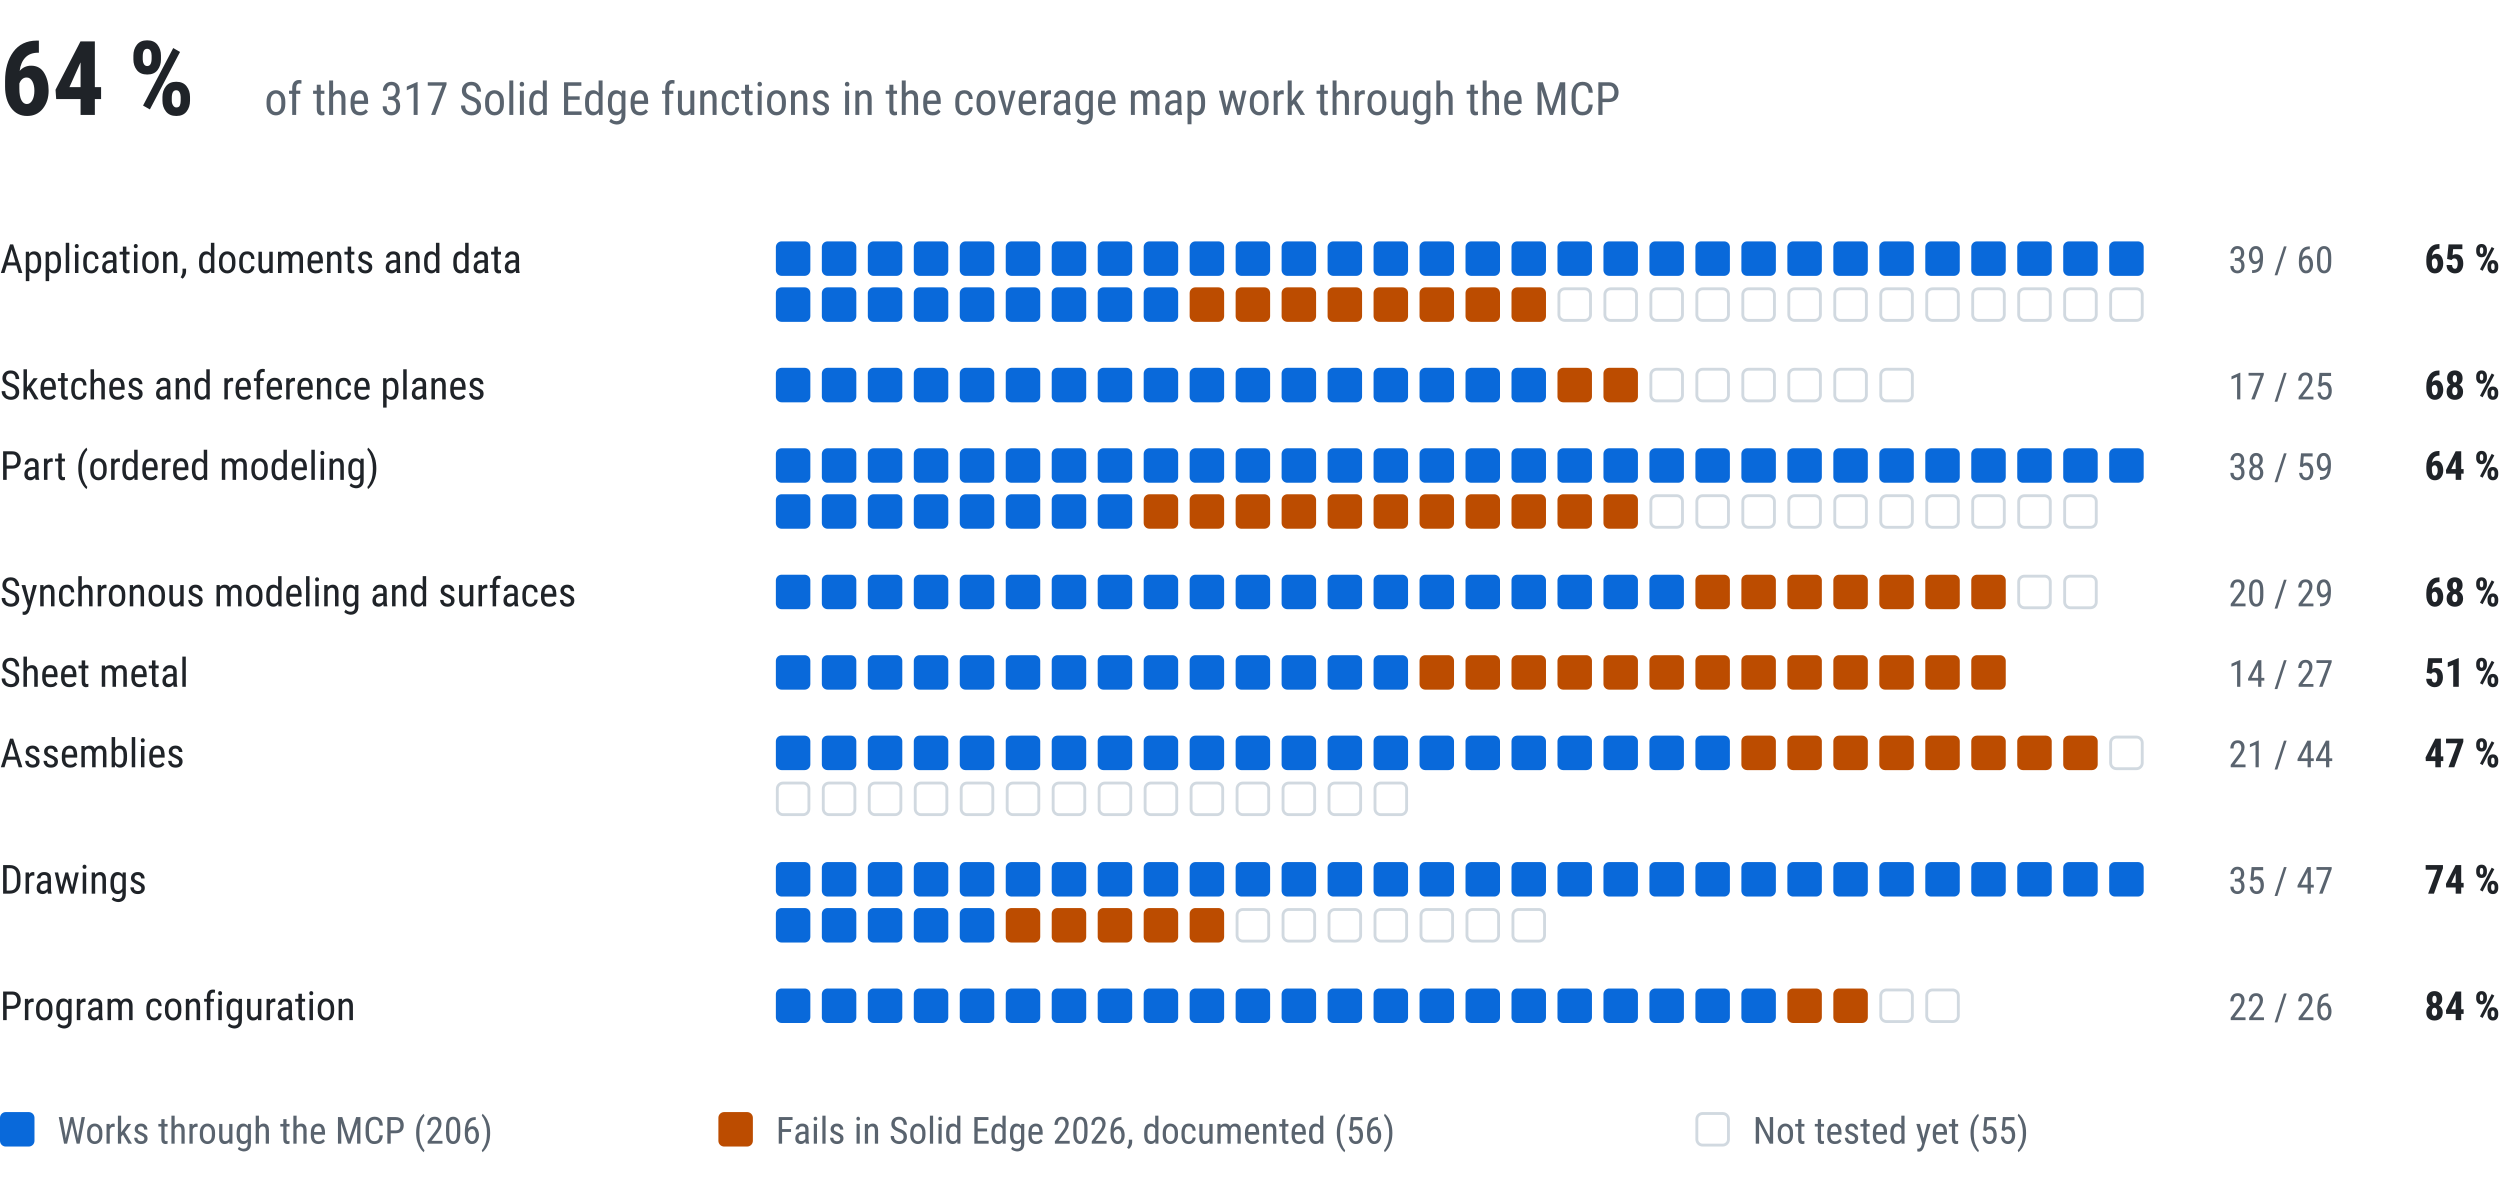
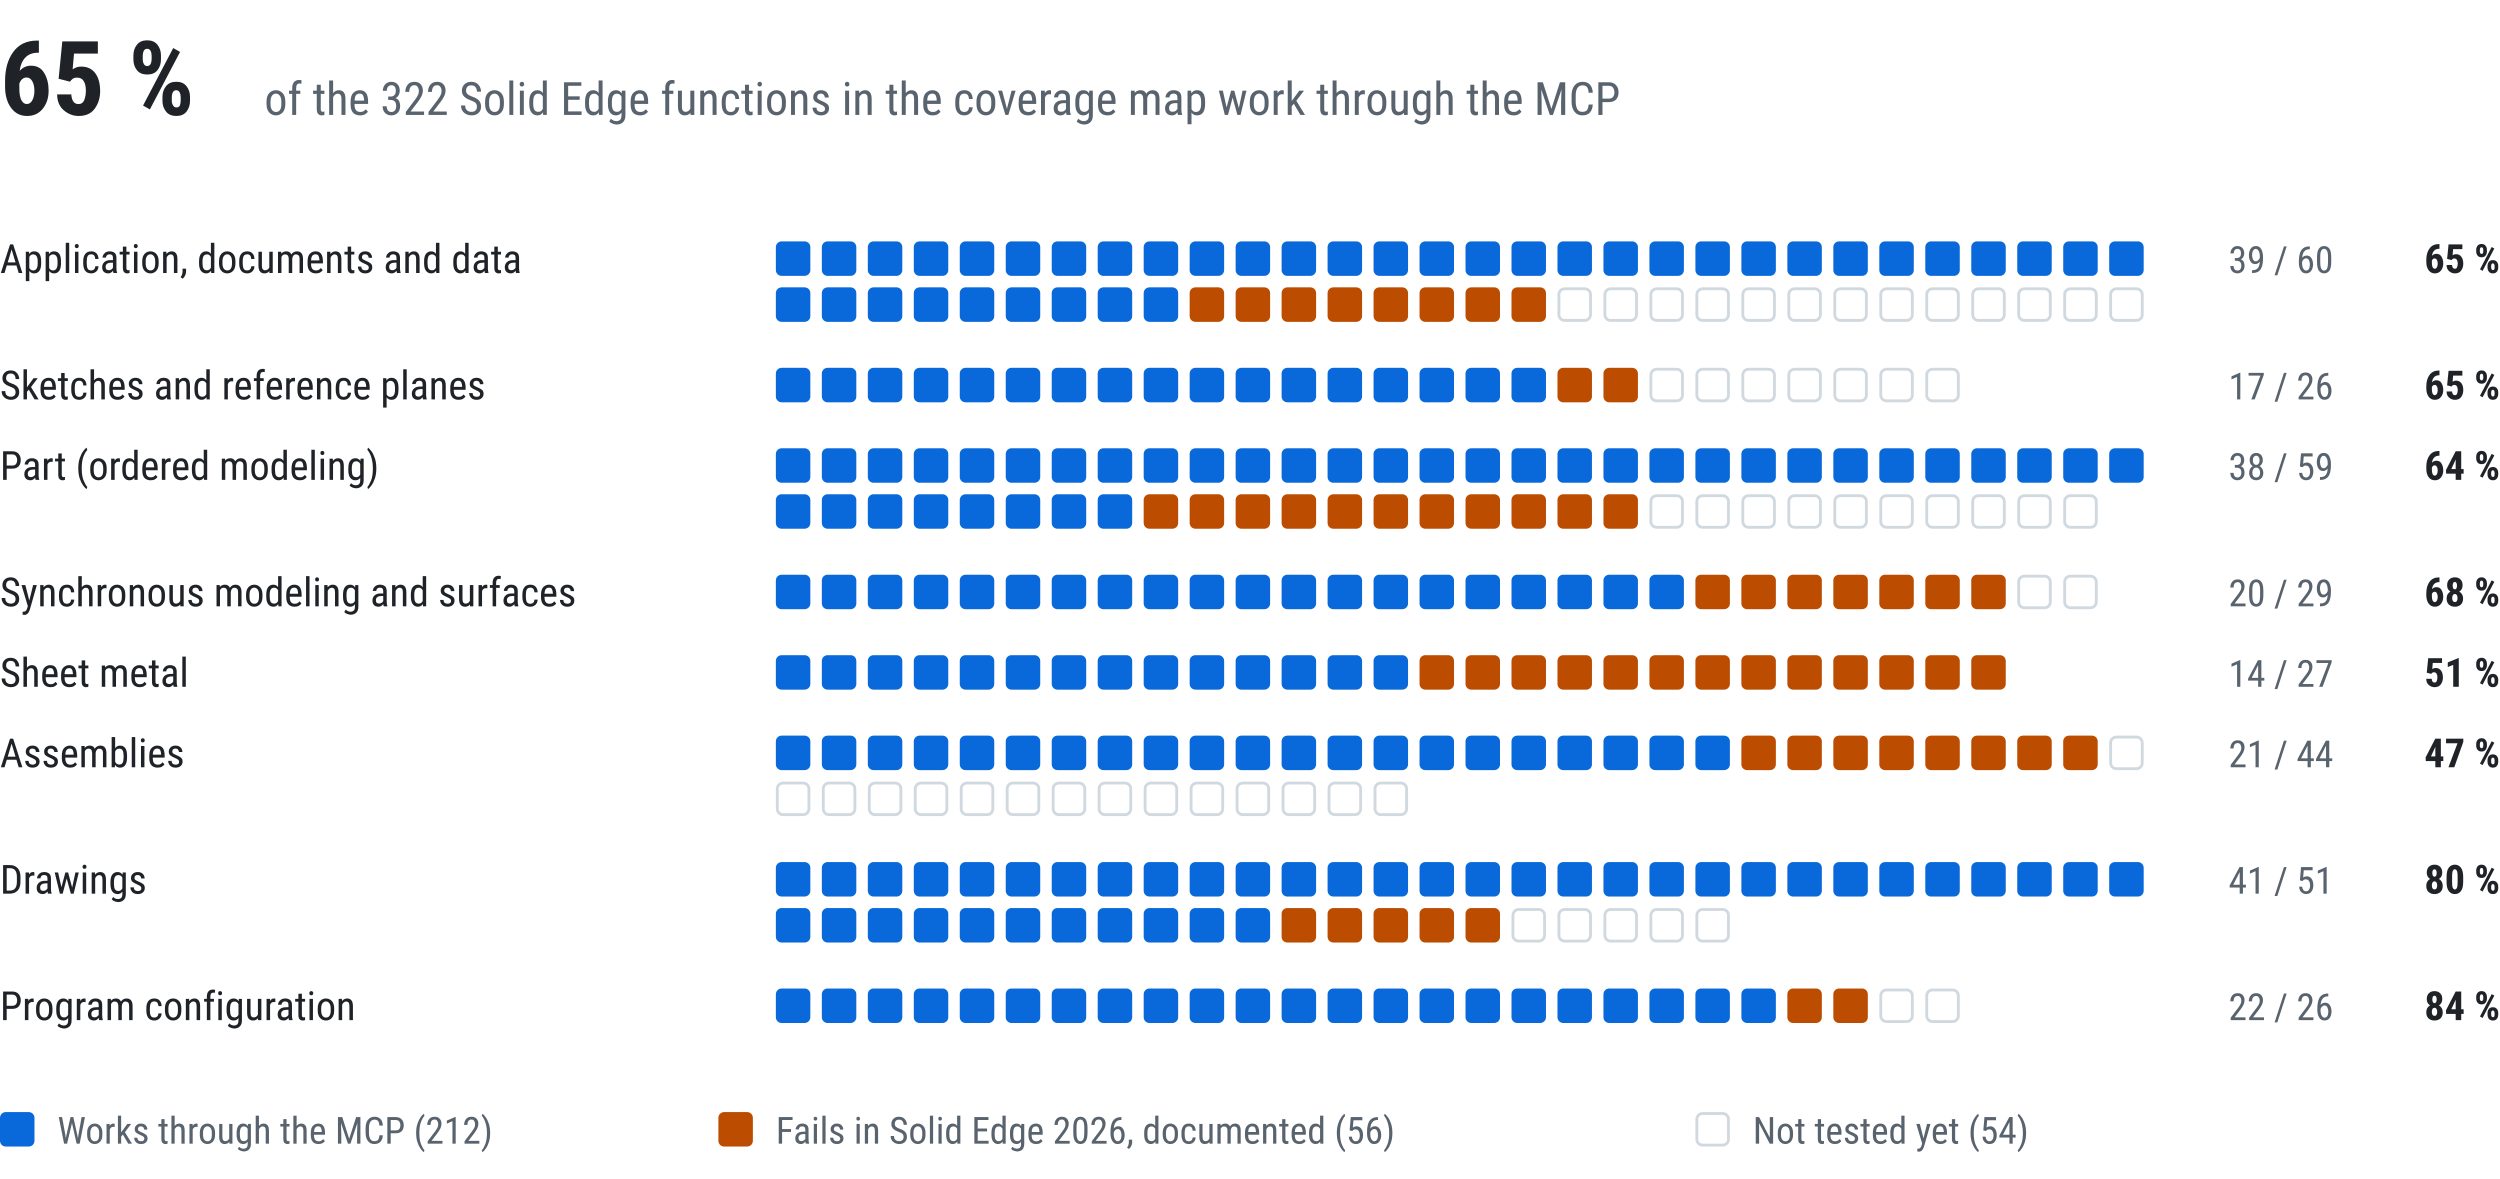
<svg xmlns="http://www.w3.org/2000/svg" width="870" height="410" viewBox="0 0 870 410" role="img" aria-labelledby="title desc">
  <g font-family="Bahnschrift, 'DIN Alternate', 'DIN 1451', D-DIN, Barlow, 'Roboto Condensed', 'Arial Narrow', sans-serif">
-     <text x="0" y="40" font-size="36" font-weight="600" fill="#1f2328">64 %</text>
-     <text x="92" y="40" font-size="16" fill="#59636e">of the 317 Solid Edge functions in the coverage map work through the MCP</text>
+     <text x="0" y="40" font-size="36" font-weight="600" fill="#1f2328">65 %</text>
+     <text x="92" y="40" font-size="16" fill="#59636e">of the 322 Solid Edge functions in the coverage map work through the MCP</text>
    <text x="0" y="95" font-size="14" fill="#1f2328">Application, documents and data</text>
    <rect x="270" y="84" width="12" height="12" rx="2" fill="#0969da" />
    <rect x="286" y="84" width="12" height="12" rx="2" fill="#0969da" />
    <rect x="302" y="84" width="12" height="12" rx="2" fill="#0969da" />
    <rect x="318" y="84" width="12" height="12" rx="2" fill="#0969da" />
    <rect x="334" y="84" width="12" height="12" rx="2" fill="#0969da" />
    <rect x="350" y="84" width="12" height="12" rx="2" fill="#0969da" />
    <rect x="366" y="84" width="12" height="12" rx="2" fill="#0969da" />
    <rect x="382" y="84" width="12" height="12" rx="2" fill="#0969da" />
    <rect x="398" y="84" width="12" height="12" rx="2" fill="#0969da" />
    <rect x="414" y="84" width="12" height="12" rx="2" fill="#0969da" />
    <rect x="430" y="84" width="12" height="12" rx="2" fill="#0969da" />
    <rect x="446" y="84" width="12" height="12" rx="2" fill="#0969da" />
    <rect x="462" y="84" width="12" height="12" rx="2" fill="#0969da" />
    <rect x="478" y="84" width="12" height="12" rx="2" fill="#0969da" />
    <rect x="494" y="84" width="12" height="12" rx="2" fill="#0969da" />
    <rect x="510" y="84" width="12" height="12" rx="2" fill="#0969da" />
    <rect x="526" y="84" width="12" height="12" rx="2" fill="#0969da" />
    <rect x="542" y="84" width="12" height="12" rx="2" fill="#0969da" />
    <rect x="558" y="84" width="12" height="12" rx="2" fill="#0969da" />
    <rect x="574" y="84" width="12" height="12" rx="2" fill="#0969da" />
    <rect x="590" y="84" width="12" height="12" rx="2" fill="#0969da" />
    <rect x="606" y="84" width="12" height="12" rx="2" fill="#0969da" />
    <rect x="622" y="84" width="12" height="12" rx="2" fill="#0969da" />
    <rect x="638" y="84" width="12" height="12" rx="2" fill="#0969da" />
    <rect x="654" y="84" width="12" height="12" rx="2" fill="#0969da" />
    <rect x="670" y="84" width="12" height="12" rx="2" fill="#0969da" />
    <rect x="686" y="84" width="12" height="12" rx="2" fill="#0969da" />
    <rect x="702" y="84" width="12" height="12" rx="2" fill="#0969da" />
    <rect x="718" y="84" width="12" height="12" rx="2" fill="#0969da" />
    <rect x="734" y="84" width="12" height="12" rx="2" fill="#0969da" />
    <rect x="270" y="100" width="12" height="12" rx="2" fill="#0969da" />
    <rect x="286" y="100" width="12" height="12" rx="2" fill="#0969da" />
    <rect x="302" y="100" width="12" height="12" rx="2" fill="#0969da" />
    <rect x="318" y="100" width="12" height="12" rx="2" fill="#0969da" />
    <rect x="334" y="100" width="12" height="12" rx="2" fill="#0969da" />
    <rect x="350" y="100" width="12" height="12" rx="2" fill="#0969da" />
    <rect x="366" y="100" width="12" height="12" rx="2" fill="#0969da" />
    <rect x="382" y="100" width="12" height="12" rx="2" fill="#0969da" />
    <rect x="398" y="100" width="12" height="12" rx="2" fill="#0969da" />
    <rect x="414" y="100" width="12" height="12" rx="2" fill="#bc4c00" />
    <rect x="430" y="100" width="12" height="12" rx="2" fill="#bc4c00" />
    <rect x="446" y="100" width="12" height="12" rx="2" fill="#bc4c00" />
    <rect x="462" y="100" width="12" height="12" rx="2" fill="#bc4c00" />
    <rect x="478" y="100" width="12" height="12" rx="2" fill="#bc4c00" />
    <rect x="494" y="100" width="12" height="12" rx="2" fill="#bc4c00" />
    <rect x="510" y="100" width="12" height="12" rx="2" fill="#bc4c00" />
    <rect x="526" y="100" width="12" height="12" rx="2" fill="#bc4c00" />
    <rect x="542.5" y="100.5" width="11" height="11" rx="2" fill="none" stroke="#d1d9e0" />
    <rect x="558.5" y="100.5" width="11" height="11" rx="2" fill="none" stroke="#d1d9e0" />
    <rect x="574.5" y="100.5" width="11" height="11" rx="2" fill="none" stroke="#d1d9e0" />
    <rect x="590.5" y="100.5" width="11" height="11" rx="2" fill="none" stroke="#d1d9e0" />
    <rect x="606.5" y="100.5" width="11" height="11" rx="2" fill="none" stroke="#d1d9e0" />
    <rect x="622.5" y="100.5" width="11" height="11" rx="2" fill="none" stroke="#d1d9e0" />
    <rect x="638.5" y="100.5" width="11" height="11" rx="2" fill="none" stroke="#d1d9e0" />
    <rect x="654.5" y="100.5" width="11" height="11" rx="2" fill="none" stroke="#d1d9e0" />
    <rect x="670.5" y="100.5" width="11" height="11" rx="2" fill="none" stroke="#d1d9e0" />
    <rect x="686.5" y="100.5" width="11" height="11" rx="2" fill="none" stroke="#d1d9e0" />
    <rect x="702.5" y="100.5" width="11" height="11" rx="2" fill="none" stroke="#d1d9e0" />
    <rect x="718.5" y="100.5" width="11" height="11" rx="2" fill="none" stroke="#d1d9e0" />
    <rect x="734.5" y="100.5" width="11" height="11" rx="2" fill="none" stroke="#d1d9e0" />
    <text x="812" y="95" font-size="13" text-anchor="end" fill="#59636e">39 / 60</text>
    <text x="870" y="95" font-size="14" font-weight="600" text-anchor="end" fill="#1f2328">65 %</text>
    <text x="0" y="139" font-size="14" fill="#1f2328">Sketches and reference planes</text>
    <rect x="270" y="128" width="12" height="12" rx="2" fill="#0969da" />
    <rect x="286" y="128" width="12" height="12" rx="2" fill="#0969da" />
    <rect x="302" y="128" width="12" height="12" rx="2" fill="#0969da" />
    <rect x="318" y="128" width="12" height="12" rx="2" fill="#0969da" />
    <rect x="334" y="128" width="12" height="12" rx="2" fill="#0969da" />
    <rect x="350" y="128" width="12" height="12" rx="2" fill="#0969da" />
    <rect x="366" y="128" width="12" height="12" rx="2" fill="#0969da" />
    <rect x="382" y="128" width="12" height="12" rx="2" fill="#0969da" />
    <rect x="398" y="128" width="12" height="12" rx="2" fill="#0969da" />
    <rect x="414" y="128" width="12" height="12" rx="2" fill="#0969da" />
    <rect x="430" y="128" width="12" height="12" rx="2" fill="#0969da" />
    <rect x="446" y="128" width="12" height="12" rx="2" fill="#0969da" />
    <rect x="462" y="128" width="12" height="12" rx="2" fill="#0969da" />
    <rect x="478" y="128" width="12" height="12" rx="2" fill="#0969da" />
    <rect x="494" y="128" width="12" height="12" rx="2" fill="#0969da" />
    <rect x="510" y="128" width="12" height="12" rx="2" fill="#0969da" />
    <rect x="526" y="128" width="12" height="12" rx="2" fill="#0969da" />
    <rect x="542" y="128" width="12" height="12" rx="2" fill="#bc4c00" />
    <rect x="558" y="128" width="12" height="12" rx="2" fill="#bc4c00" />
    <rect x="574.5" y="128.5" width="11" height="11" rx="2" fill="none" stroke="#d1d9e0" />
    <rect x="590.5" y="128.5" width="11" height="11" rx="2" fill="none" stroke="#d1d9e0" />
    <rect x="606.5" y="128.5" width="11" height="11" rx="2" fill="none" stroke="#d1d9e0" />
    <rect x="622.5" y="128.5" width="11" height="11" rx="2" fill="none" stroke="#d1d9e0" />
    <rect x="638.5" y="128.5" width="11" height="11" rx="2" fill="none" stroke="#d1d9e0" />
    <rect x="654.5" y="128.5" width="11" height="11" rx="2" fill="none" stroke="#d1d9e0" />
-     <text x="812" y="139" font-size="13" text-anchor="end" fill="#59636e">17 / 25</text>
-     <text x="870" y="139" font-size="14" font-weight="600" text-anchor="end" fill="#1f2328">68 %</text>
+     <rect x="670.5" y="128.5" width="11" height="11" rx="2" fill="none" stroke="#d1d9e0" />
+     <text x="812" y="139" font-size="13" text-anchor="end" fill="#59636e">17 / 26</text>
+     <text x="870" y="139" font-size="14" font-weight="600" text-anchor="end" fill="#1f2328">65 %</text>
    <text x="0" y="167" font-size="14" fill="#1f2328">Part (ordered modeling)</text>
    <rect x="270" y="156" width="12" height="12" rx="2" fill="#0969da" />
    <rect x="286" y="156" width="12" height="12" rx="2" fill="#0969da" />
    <rect x="302" y="156" width="12" height="12" rx="2" fill="#0969da" />
    <rect x="318" y="156" width="12" height="12" rx="2" fill="#0969da" />
    <rect x="334" y="156" width="12" height="12" rx="2" fill="#0969da" />
    <rect x="350" y="156" width="12" height="12" rx="2" fill="#0969da" />
    <rect x="366" y="156" width="12" height="12" rx="2" fill="#0969da" />
    <rect x="382" y="156" width="12" height="12" rx="2" fill="#0969da" />
    <rect x="398" y="156" width="12" height="12" rx="2" fill="#0969da" />
    <rect x="414" y="156" width="12" height="12" rx="2" fill="#0969da" />
    <rect x="430" y="156" width="12" height="12" rx="2" fill="#0969da" />
    <rect x="446" y="156" width="12" height="12" rx="2" fill="#0969da" />
    <rect x="462" y="156" width="12" height="12" rx="2" fill="#0969da" />
    <rect x="478" y="156" width="12" height="12" rx="2" fill="#0969da" />
    <rect x="494" y="156" width="12" height="12" rx="2" fill="#0969da" />
    <rect x="510" y="156" width="12" height="12" rx="2" fill="#0969da" />
    <rect x="526" y="156" width="12" height="12" rx="2" fill="#0969da" />
    <rect x="542" y="156" width="12" height="12" rx="2" fill="#0969da" />
    <rect x="558" y="156" width="12" height="12" rx="2" fill="#0969da" />
    <rect x="574" y="156" width="12" height="12" rx="2" fill="#0969da" />
    <rect x="590" y="156" width="12" height="12" rx="2" fill="#0969da" />
    <rect x="606" y="156" width="12" height="12" rx="2" fill="#0969da" />
    <rect x="622" y="156" width="12" height="12" rx="2" fill="#0969da" />
    <rect x="638" y="156" width="12" height="12" rx="2" fill="#0969da" />
    <rect x="654" y="156" width="12" height="12" rx="2" fill="#0969da" />
    <rect x="670" y="156" width="12" height="12" rx="2" fill="#0969da" />
    <rect x="686" y="156" width="12" height="12" rx="2" fill="#0969da" />
    <rect x="702" y="156" width="12" height="12" rx="2" fill="#0969da" />
    <rect x="718" y="156" width="12" height="12" rx="2" fill="#0969da" />
    <rect x="734" y="156" width="12" height="12" rx="2" fill="#0969da" />
    <rect x="270" y="172" width="12" height="12" rx="2" fill="#0969da" />
    <rect x="286" y="172" width="12" height="12" rx="2" fill="#0969da" />
    <rect x="302" y="172" width="12" height="12" rx="2" fill="#0969da" />
    <rect x="318" y="172" width="12" height="12" rx="2" fill="#0969da" />
    <rect x="334" y="172" width="12" height="12" rx="2" fill="#0969da" />
    <rect x="350" y="172" width="12" height="12" rx="2" fill="#0969da" />
    <rect x="366" y="172" width="12" height="12" rx="2" fill="#0969da" />
    <rect x="382" y="172" width="12" height="12" rx="2" fill="#0969da" />
    <rect x="398" y="172" width="12" height="12" rx="2" fill="#bc4c00" />
    <rect x="414" y="172" width="12" height="12" rx="2" fill="#bc4c00" />
    <rect x="430" y="172" width="12" height="12" rx="2" fill="#bc4c00" />
    <rect x="446" y="172" width="12" height="12" rx="2" fill="#bc4c00" />
    <rect x="462" y="172" width="12" height="12" rx="2" fill="#bc4c00" />
    <rect x="478" y="172" width="12" height="12" rx="2" fill="#bc4c00" />
    <rect x="494" y="172" width="12" height="12" rx="2" fill="#bc4c00" />
    <rect x="510" y="172" width="12" height="12" rx="2" fill="#bc4c00" />
    <rect x="526" y="172" width="12" height="12" rx="2" fill="#bc4c00" />
    <rect x="542" y="172" width="12" height="12" rx="2" fill="#bc4c00" />
    <rect x="558" y="172" width="12" height="12" rx="2" fill="#bc4c00" />
    <rect x="574.5" y="172.5" width="11" height="11" rx="2" fill="none" stroke="#d1d9e0" />
    <rect x="590.5" y="172.5" width="11" height="11" rx="2" fill="none" stroke="#d1d9e0" />
    <rect x="606.5" y="172.5" width="11" height="11" rx="2" fill="none" stroke="#d1d9e0" />
    <rect x="622.5" y="172.5" width="11" height="11" rx="2" fill="none" stroke="#d1d9e0" />
    <rect x="638.5" y="172.5" width="11" height="11" rx="2" fill="none" stroke="#d1d9e0" />
    <rect x="654.5" y="172.5" width="11" height="11" rx="2" fill="none" stroke="#d1d9e0" />
    <rect x="670.5" y="172.5" width="11" height="11" rx="2" fill="none" stroke="#d1d9e0" />
    <rect x="686.5" y="172.5" width="11" height="11" rx="2" fill="none" stroke="#d1d9e0" />
    <rect x="702.5" y="172.5" width="11" height="11" rx="2" fill="none" stroke="#d1d9e0" />
    <rect x="718.5" y="172.5" width="11" height="11" rx="2" fill="none" stroke="#d1d9e0" />
    <text x="812" y="167" font-size="13" text-anchor="end" fill="#59636e">38 / 59</text>
    <text x="870" y="167" font-size="14" font-weight="600" text-anchor="end" fill="#1f2328">64 %</text>
    <text x="0" y="211" font-size="14" fill="#1f2328">Synchronous modeling and surfaces</text>
    <rect x="270" y="200" width="12" height="12" rx="2" fill="#0969da" />
    <rect x="286" y="200" width="12" height="12" rx="2" fill="#0969da" />
    <rect x="302" y="200" width="12" height="12" rx="2" fill="#0969da" />
    <rect x="318" y="200" width="12" height="12" rx="2" fill="#0969da" />
    <rect x="334" y="200" width="12" height="12" rx="2" fill="#0969da" />
    <rect x="350" y="200" width="12" height="12" rx="2" fill="#0969da" />
    <rect x="366" y="200" width="12" height="12" rx="2" fill="#0969da" />
    <rect x="382" y="200" width="12" height="12" rx="2" fill="#0969da" />
    <rect x="398" y="200" width="12" height="12" rx="2" fill="#0969da" />
    <rect x="414" y="200" width="12" height="12" rx="2" fill="#0969da" />
    <rect x="430" y="200" width="12" height="12" rx="2" fill="#0969da" />
    <rect x="446" y="200" width="12" height="12" rx="2" fill="#0969da" />
    <rect x="462" y="200" width="12" height="12" rx="2" fill="#0969da" />
    <rect x="478" y="200" width="12" height="12" rx="2" fill="#0969da" />
    <rect x="494" y="200" width="12" height="12" rx="2" fill="#0969da" />
    <rect x="510" y="200" width="12" height="12" rx="2" fill="#0969da" />
    <rect x="526" y="200" width="12" height="12" rx="2" fill="#0969da" />
    <rect x="542" y="200" width="12" height="12" rx="2" fill="#0969da" />
    <rect x="558" y="200" width="12" height="12" rx="2" fill="#0969da" />
    <rect x="574" y="200" width="12" height="12" rx="2" fill="#0969da" />
    <rect x="590" y="200" width="12" height="12" rx="2" fill="#bc4c00" />
    <rect x="606" y="200" width="12" height="12" rx="2" fill="#bc4c00" />
    <rect x="622" y="200" width="12" height="12" rx="2" fill="#bc4c00" />
    <rect x="638" y="200" width="12" height="12" rx="2" fill="#bc4c00" />
    <rect x="654" y="200" width="12" height="12" rx="2" fill="#bc4c00" />
    <rect x="670" y="200" width="12" height="12" rx="2" fill="#bc4c00" />
    <rect x="686" y="200" width="12" height="12" rx="2" fill="#bc4c00" />
    <rect x="702.5" y="200.5" width="11" height="11" rx="2" fill="none" stroke="#d1d9e0" />
    <rect x="718.5" y="200.5" width="11" height="11" rx="2" fill="none" stroke="#d1d9e0" />
    <text x="812" y="211" font-size="13" text-anchor="end" fill="#59636e">20 / 29</text>
    <text x="870" y="211" font-size="14" font-weight="600" text-anchor="end" fill="#1f2328">68 %</text>
    <text x="0" y="239" font-size="14" fill="#1f2328">Sheet metal</text>
    <rect x="270" y="228" width="12" height="12" rx="2" fill="#0969da" />
    <rect x="286" y="228" width="12" height="12" rx="2" fill="#0969da" />
    <rect x="302" y="228" width="12" height="12" rx="2" fill="#0969da" />
    <rect x="318" y="228" width="12" height="12" rx="2" fill="#0969da" />
    <rect x="334" y="228" width="12" height="12" rx="2" fill="#0969da" />
    <rect x="350" y="228" width="12" height="12" rx="2" fill="#0969da" />
    <rect x="366" y="228" width="12" height="12" rx="2" fill="#0969da" />
    <rect x="382" y="228" width="12" height="12" rx="2" fill="#0969da" />
    <rect x="398" y="228" width="12" height="12" rx="2" fill="#0969da" />
    <rect x="414" y="228" width="12" height="12" rx="2" fill="#0969da" />
    <rect x="430" y="228" width="12" height="12" rx="2" fill="#0969da" />
    <rect x="446" y="228" width="12" height="12" rx="2" fill="#0969da" />
    <rect x="462" y="228" width="12" height="12" rx="2" fill="#0969da" />
    <rect x="478" y="228" width="12" height="12" rx="2" fill="#0969da" />
    <rect x="494" y="228" width="12" height="12" rx="2" fill="#bc4c00" />
    <rect x="510" y="228" width="12" height="12" rx="2" fill="#bc4c00" />
    <rect x="526" y="228" width="12" height="12" rx="2" fill="#bc4c00" />
    <rect x="542" y="228" width="12" height="12" rx="2" fill="#bc4c00" />
    <rect x="558" y="228" width="12" height="12" rx="2" fill="#bc4c00" />
    <rect x="574" y="228" width="12" height="12" rx="2" fill="#bc4c00" />
    <rect x="590" y="228" width="12" height="12" rx="2" fill="#bc4c00" />
    <rect x="606" y="228" width="12" height="12" rx="2" fill="#bc4c00" />
    <rect x="622" y="228" width="12" height="12" rx="2" fill="#bc4c00" />
    <rect x="638" y="228" width="12" height="12" rx="2" fill="#bc4c00" />
    <rect x="654" y="228" width="12" height="12" rx="2" fill="#bc4c00" />
    <rect x="670" y="228" width="12" height="12" rx="2" fill="#bc4c00" />
    <rect x="686" y="228" width="12" height="12" rx="2" fill="#bc4c00" />
    <text x="812" y="239" font-size="13" text-anchor="end" fill="#59636e">14 / 27</text>
    <text x="870" y="239" font-size="14" font-weight="600" text-anchor="end" fill="#1f2328">51 %</text>
    <text x="0" y="267" font-size="14" fill="#1f2328">Assemblies</text>
    <rect x="270" y="256" width="12" height="12" rx="2" fill="#0969da" />
    <rect x="286" y="256" width="12" height="12" rx="2" fill="#0969da" />
    <rect x="302" y="256" width="12" height="12" rx="2" fill="#0969da" />
    <rect x="318" y="256" width="12" height="12" rx="2" fill="#0969da" />
    <rect x="334" y="256" width="12" height="12" rx="2" fill="#0969da" />
    <rect x="350" y="256" width="12" height="12" rx="2" fill="#0969da" />
    <rect x="366" y="256" width="12" height="12" rx="2" fill="#0969da" />
    <rect x="382" y="256" width="12" height="12" rx="2" fill="#0969da" />
    <rect x="398" y="256" width="12" height="12" rx="2" fill="#0969da" />
    <rect x="414" y="256" width="12" height="12" rx="2" fill="#0969da" />
    <rect x="430" y="256" width="12" height="12" rx="2" fill="#0969da" />
    <rect x="446" y="256" width="12" height="12" rx="2" fill="#0969da" />
    <rect x="462" y="256" width="12" height="12" rx="2" fill="#0969da" />
    <rect x="478" y="256" width="12" height="12" rx="2" fill="#0969da" />
    <rect x="494" y="256" width="12" height="12" rx="2" fill="#0969da" />
    <rect x="510" y="256" width="12" height="12" rx="2" fill="#0969da" />
    <rect x="526" y="256" width="12" height="12" rx="2" fill="#0969da" />
    <rect x="542" y="256" width="12" height="12" rx="2" fill="#0969da" />
    <rect x="558" y="256" width="12" height="12" rx="2" fill="#0969da" />
    <rect x="574" y="256" width="12" height="12" rx="2" fill="#0969da" />
    <rect x="590" y="256" width="12" height="12" rx="2" fill="#0969da" />
    <rect x="606" y="256" width="12" height="12" rx="2" fill="#bc4c00" />
    <rect x="622" y="256" width="12" height="12" rx="2" fill="#bc4c00" />
    <rect x="638" y="256" width="12" height="12" rx="2" fill="#bc4c00" />
    <rect x="654" y="256" width="12" height="12" rx="2" fill="#bc4c00" />
    <rect x="670" y="256" width="12" height="12" rx="2" fill="#bc4c00" />
    <rect x="686" y="256" width="12" height="12" rx="2" fill="#bc4c00" />
    <rect x="702" y="256" width="12" height="12" rx="2" fill="#bc4c00" />
    <rect x="718" y="256" width="12" height="12" rx="2" fill="#bc4c00" />
    <rect x="734.5" y="256.5" width="11" height="11" rx="2" fill="none" stroke="#d1d9e0" />
    <rect x="270.5" y="272.5" width="11" height="11" rx="2" fill="none" stroke="#d1d9e0" />
    <rect x="286.5" y="272.5" width="11" height="11" rx="2" fill="none" stroke="#d1d9e0" />
    <rect x="302.5" y="272.5" width="11" height="11" rx="2" fill="none" stroke="#d1d9e0" />
    <rect x="318.5" y="272.5" width="11" height="11" rx="2" fill="none" stroke="#d1d9e0" />
    <rect x="334.5" y="272.5" width="11" height="11" rx="2" fill="none" stroke="#d1d9e0" />
    <rect x="350.5" y="272.5" width="11" height="11" rx="2" fill="none" stroke="#d1d9e0" />
    <rect x="366.5" y="272.5" width="11" height="11" rx="2" fill="none" stroke="#d1d9e0" />
    <rect x="382.5" y="272.5" width="11" height="11" rx="2" fill="none" stroke="#d1d9e0" />
    <rect x="398.5" y="272.5" width="11" height="11" rx="2" fill="none" stroke="#d1d9e0" />
    <rect x="414.5" y="272.5" width="11" height="11" rx="2" fill="none" stroke="#d1d9e0" />
    <rect x="430.5" y="272.5" width="11" height="11" rx="2" fill="none" stroke="#d1d9e0" />
    <rect x="446.5" y="272.5" width="11" height="11" rx="2" fill="none" stroke="#d1d9e0" />
    <rect x="462.5" y="272.5" width="11" height="11" rx="2" fill="none" stroke="#d1d9e0" />
    <rect x="478.5" y="272.5" width="11" height="11" rx="2" fill="none" stroke="#d1d9e0" />
    <text x="812" y="267" font-size="13" text-anchor="end" fill="#59636e">21 / 44</text>
    <text x="870" y="267" font-size="14" font-weight="600" text-anchor="end" fill="#1f2328">47 %</text>
    <text x="0" y="311" font-size="14" fill="#1f2328">Drawings</text>
    <rect x="270" y="300" width="12" height="12" rx="2" fill="#0969da" />
    <rect x="286" y="300" width="12" height="12" rx="2" fill="#0969da" />
    <rect x="302" y="300" width="12" height="12" rx="2" fill="#0969da" />
    <rect x="318" y="300" width="12" height="12" rx="2" fill="#0969da" />
    <rect x="334" y="300" width="12" height="12" rx="2" fill="#0969da" />
    <rect x="350" y="300" width="12" height="12" rx="2" fill="#0969da" />
    <rect x="366" y="300" width="12" height="12" rx="2" fill="#0969da" />
    <rect x="382" y="300" width="12" height="12" rx="2" fill="#0969da" />
    <rect x="398" y="300" width="12" height="12" rx="2" fill="#0969da" />
    <rect x="414" y="300" width="12" height="12" rx="2" fill="#0969da" />
    <rect x="430" y="300" width="12" height="12" rx="2" fill="#0969da" />
    <rect x="446" y="300" width="12" height="12" rx="2" fill="#0969da" />
    <rect x="462" y="300" width="12" height="12" rx="2" fill="#0969da" />
    <rect x="478" y="300" width="12" height="12" rx="2" fill="#0969da" />
    <rect x="494" y="300" width="12" height="12" rx="2" fill="#0969da" />
    <rect x="510" y="300" width="12" height="12" rx="2" fill="#0969da" />
    <rect x="526" y="300" width="12" height="12" rx="2" fill="#0969da" />
    <rect x="542" y="300" width="12" height="12" rx="2" fill="#0969da" />
    <rect x="558" y="300" width="12" height="12" rx="2" fill="#0969da" />
    <rect x="574" y="300" width="12" height="12" rx="2" fill="#0969da" />
    <rect x="590" y="300" width="12" height="12" rx="2" fill="#0969da" />
    <rect x="606" y="300" width="12" height="12" rx="2" fill="#0969da" />
    <rect x="622" y="300" width="12" height="12" rx="2" fill="#0969da" />
    <rect x="638" y="300" width="12" height="12" rx="2" fill="#0969da" />
    <rect x="654" y="300" width="12" height="12" rx="2" fill="#0969da" />
    <rect x="670" y="300" width="12" height="12" rx="2" fill="#0969da" />
    <rect x="686" y="300" width="12" height="12" rx="2" fill="#0969da" />
    <rect x="702" y="300" width="12" height="12" rx="2" fill="#0969da" />
    <rect x="718" y="300" width="12" height="12" rx="2" fill="#0969da" />
    <rect x="734" y="300" width="12" height="12" rx="2" fill="#0969da" />
    <rect x="270" y="316" width="12" height="12" rx="2" fill="#0969da" />
    <rect x="286" y="316" width="12" height="12" rx="2" fill="#0969da" />
    <rect x="302" y="316" width="12" height="12" rx="2" fill="#0969da" />
    <rect x="318" y="316" width="12" height="12" rx="2" fill="#0969da" />
    <rect x="334" y="316" width="12" height="12" rx="2" fill="#0969da" />
-     <rect x="350" y="316" width="12" height="12" rx="2" fill="#bc4c00" />
-     <rect x="366" y="316" width="12" height="12" rx="2" fill="#bc4c00" />
-     <rect x="382" y="316" width="12" height="12" rx="2" fill="#bc4c00" />
-     <rect x="398" y="316" width="12" height="12" rx="2" fill="#bc4c00" />
-     <rect x="414" y="316" width="12" height="12" rx="2" fill="#bc4c00" />
-     <rect x="430.5" y="316.5" width="11" height="11" rx="2" fill="none" stroke="#d1d9e0" />
-     <rect x="446.5" y="316.5" width="11" height="11" rx="2" fill="none" stroke="#d1d9e0" />
-     <rect x="462.5" y="316.5" width="11" height="11" rx="2" fill="none" stroke="#d1d9e0" />
-     <rect x="478.5" y="316.5" width="11" height="11" rx="2" fill="none" stroke="#d1d9e0" />
-     <rect x="494.5" y="316.5" width="11" height="11" rx="2" fill="none" stroke="#d1d9e0" />
-     <rect x="510.5" y="316.5" width="11" height="11" rx="2" fill="none" stroke="#d1d9e0" />
+     <rect x="350" y="316" width="12" height="12" rx="2" fill="#0969da" />
+     <rect x="366" y="316" width="12" height="12" rx="2" fill="#0969da" />
+     <rect x="382" y="316" width="12" height="12" rx="2" fill="#0969da" />
+     <rect x="398" y="316" width="12" height="12" rx="2" fill="#0969da" />
+     <rect x="414" y="316" width="12" height="12" rx="2" fill="#0969da" />
+     <rect x="430" y="316" width="12" height="12" rx="2" fill="#0969da" />
+     <rect x="446" y="316" width="12" height="12" rx="2" fill="#bc4c00" />
+     <rect x="462" y="316" width="12" height="12" rx="2" fill="#bc4c00" />
+     <rect x="478" y="316" width="12" height="12" rx="2" fill="#bc4c00" />
+     <rect x="494" y="316" width="12" height="12" rx="2" fill="#bc4c00" />
+     <rect x="510" y="316" width="12" height="12" rx="2" fill="#bc4c00" />
    <rect x="526.5" y="316.5" width="11" height="11" rx="2" fill="none" stroke="#d1d9e0" />
-     <text x="812" y="311" font-size="13" text-anchor="end" fill="#59636e">35 / 47</text>
-     <text x="870" y="311" font-size="14" font-weight="600" text-anchor="end" fill="#1f2328">74 %</text>
+     <rect x="542.5" y="316.5" width="11" height="11" rx="2" fill="none" stroke="#d1d9e0" />
+     <rect x="558.5" y="316.5" width="11" height="11" rx="2" fill="none" stroke="#d1d9e0" />
+     <rect x="574.5" y="316.5" width="11" height="11" rx="2" fill="none" stroke="#d1d9e0" />
+     <rect x="590.5" y="316.5" width="11" height="11" rx="2" fill="none" stroke="#d1d9e0" />
+     <text x="812" y="311" font-size="13" text-anchor="end" fill="#59636e">41 / 51</text>
+     <text x="870" y="311" font-size="14" font-weight="600" text-anchor="end" fill="#1f2328">80 %</text>
    <text x="0" y="355" font-size="14" fill="#1f2328">Program configuration</text>
    <rect x="270" y="344" width="12" height="12" rx="2" fill="#0969da" />
    <rect x="286" y="344" width="12" height="12" rx="2" fill="#0969da" />
    <rect x="302" y="344" width="12" height="12" rx="2" fill="#0969da" />
    <rect x="318" y="344" width="12" height="12" rx="2" fill="#0969da" />
    <rect x="334" y="344" width="12" height="12" rx="2" fill="#0969da" />
    <rect x="350" y="344" width="12" height="12" rx="2" fill="#0969da" />
    <rect x="366" y="344" width="12" height="12" rx="2" fill="#0969da" />
    <rect x="382" y="344" width="12" height="12" rx="2" fill="#0969da" />
    <rect x="398" y="344" width="12" height="12" rx="2" fill="#0969da" />
    <rect x="414" y="344" width="12" height="12" rx="2" fill="#0969da" />
    <rect x="430" y="344" width="12" height="12" rx="2" fill="#0969da" />
    <rect x="446" y="344" width="12" height="12" rx="2" fill="#0969da" />
    <rect x="462" y="344" width="12" height="12" rx="2" fill="#0969da" />
    <rect x="478" y="344" width="12" height="12" rx="2" fill="#0969da" />
    <rect x="494" y="344" width="12" height="12" rx="2" fill="#0969da" />
    <rect x="510" y="344" width="12" height="12" rx="2" fill="#0969da" />
    <rect x="526" y="344" width="12" height="12" rx="2" fill="#0969da" />
    <rect x="542" y="344" width="12" height="12" rx="2" fill="#0969da" />
    <rect x="558" y="344" width="12" height="12" rx="2" fill="#0969da" />
    <rect x="574" y="344" width="12" height="12" rx="2" fill="#0969da" />
    <rect x="590" y="344" width="12" height="12" rx="2" fill="#0969da" />
    <rect x="606" y="344" width="12" height="12" rx="2" fill="#0969da" />
    <rect x="622" y="344" width="12" height="12" rx="2" fill="#bc4c00" />
    <rect x="638" y="344" width="12" height="12" rx="2" fill="#bc4c00" />
    <rect x="654.5" y="344.5" width="11" height="11" rx="2" fill="none" stroke="#d1d9e0" />
    <rect x="670.5" y="344.5" width="11" height="11" rx="2" fill="none" stroke="#d1d9e0" />
    <text x="812" y="355" font-size="13" text-anchor="end" fill="#59636e">22 / 26</text>
    <text x="870" y="355" font-size="14" font-weight="600" text-anchor="end" fill="#1f2328">84 %</text>
    <rect x="0" y="387" width="12" height="12" rx="2" fill="#0969da" />
-     <text x="20" y="398" font-size="13" fill="#59636e">Works through the MCP (206)</text>
+     <text x="20" y="398" font-size="13" fill="#59636e">Works through the MCP (212)</text>
    <rect x="250" y="387" width="12" height="12" rx="2" fill="#bc4c00" />
    <text x="270" y="398" font-size="13" fill="#59636e">Fails in Solid Edge 2026, documented (56)</text>
    <rect x="590.5" y="387.5" width="11" height="11" rx="2" fill="none" stroke="#d1d9e0" />
-     <text x="610" y="398" font-size="13" fill="#59636e">Not tested yet (55)</text>
+     <text x="610" y="398" font-size="13" fill="#59636e">Not tested yet (54)</text>
  </g>
</svg>
